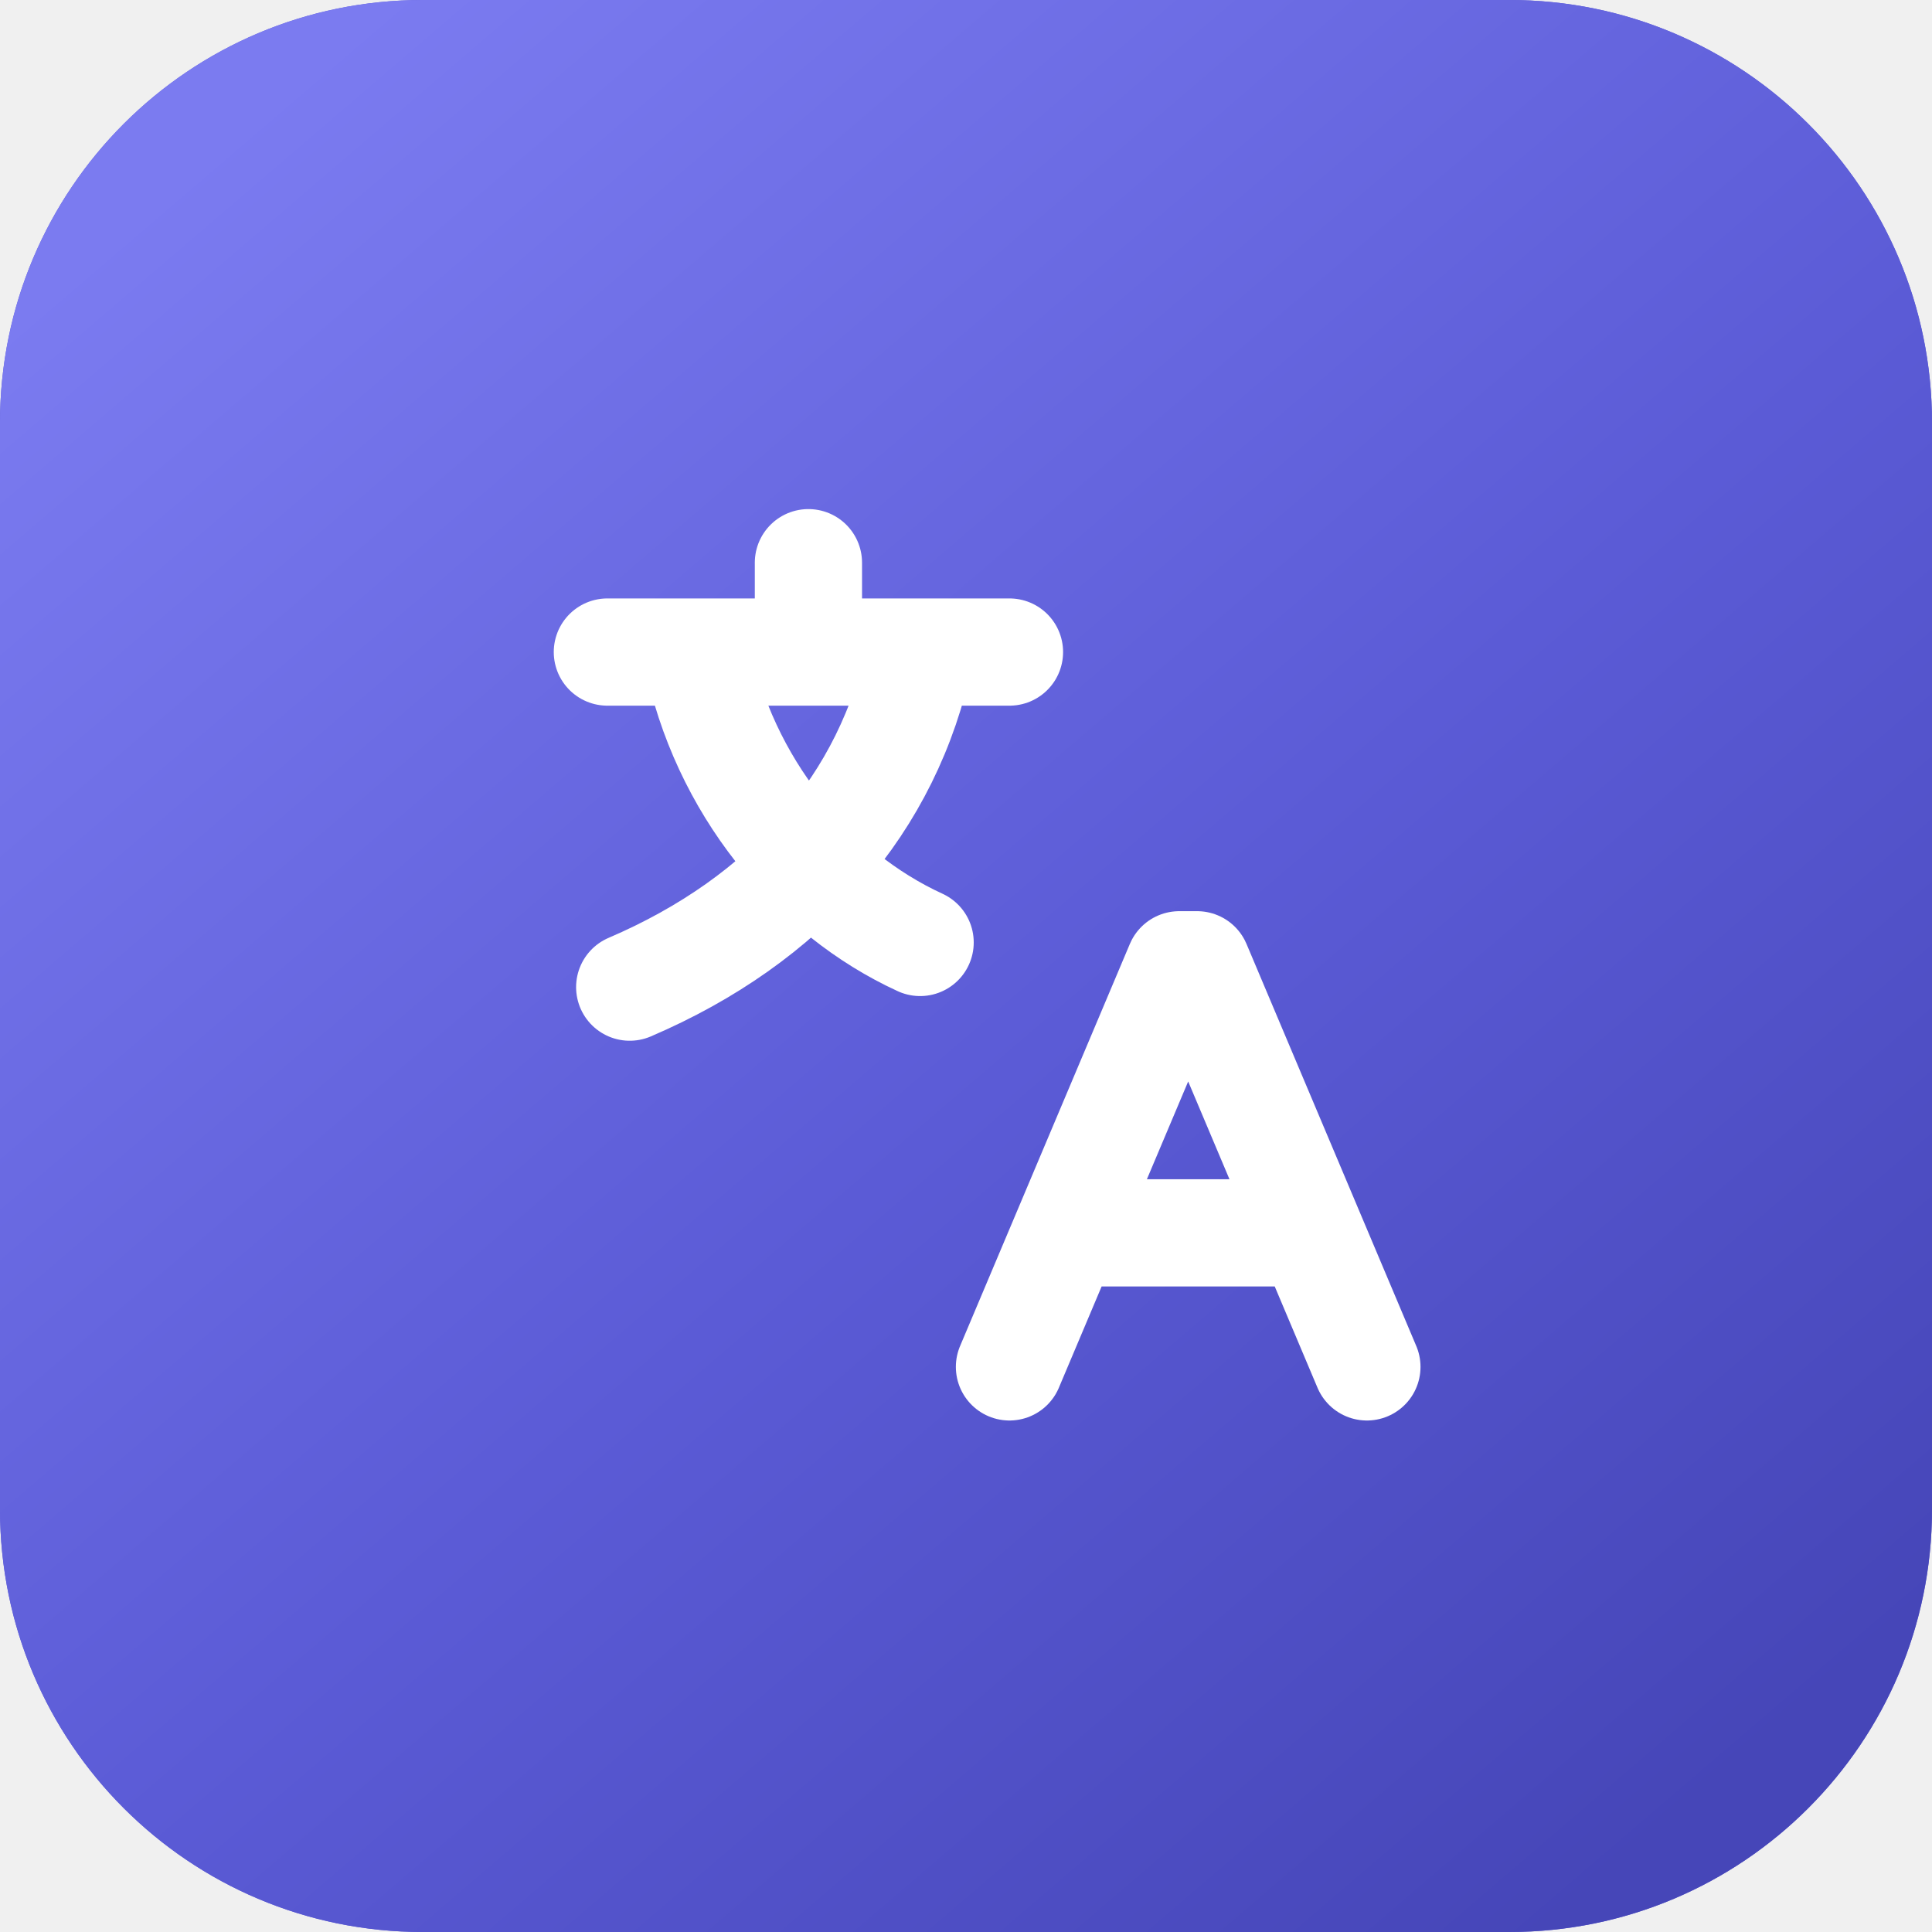
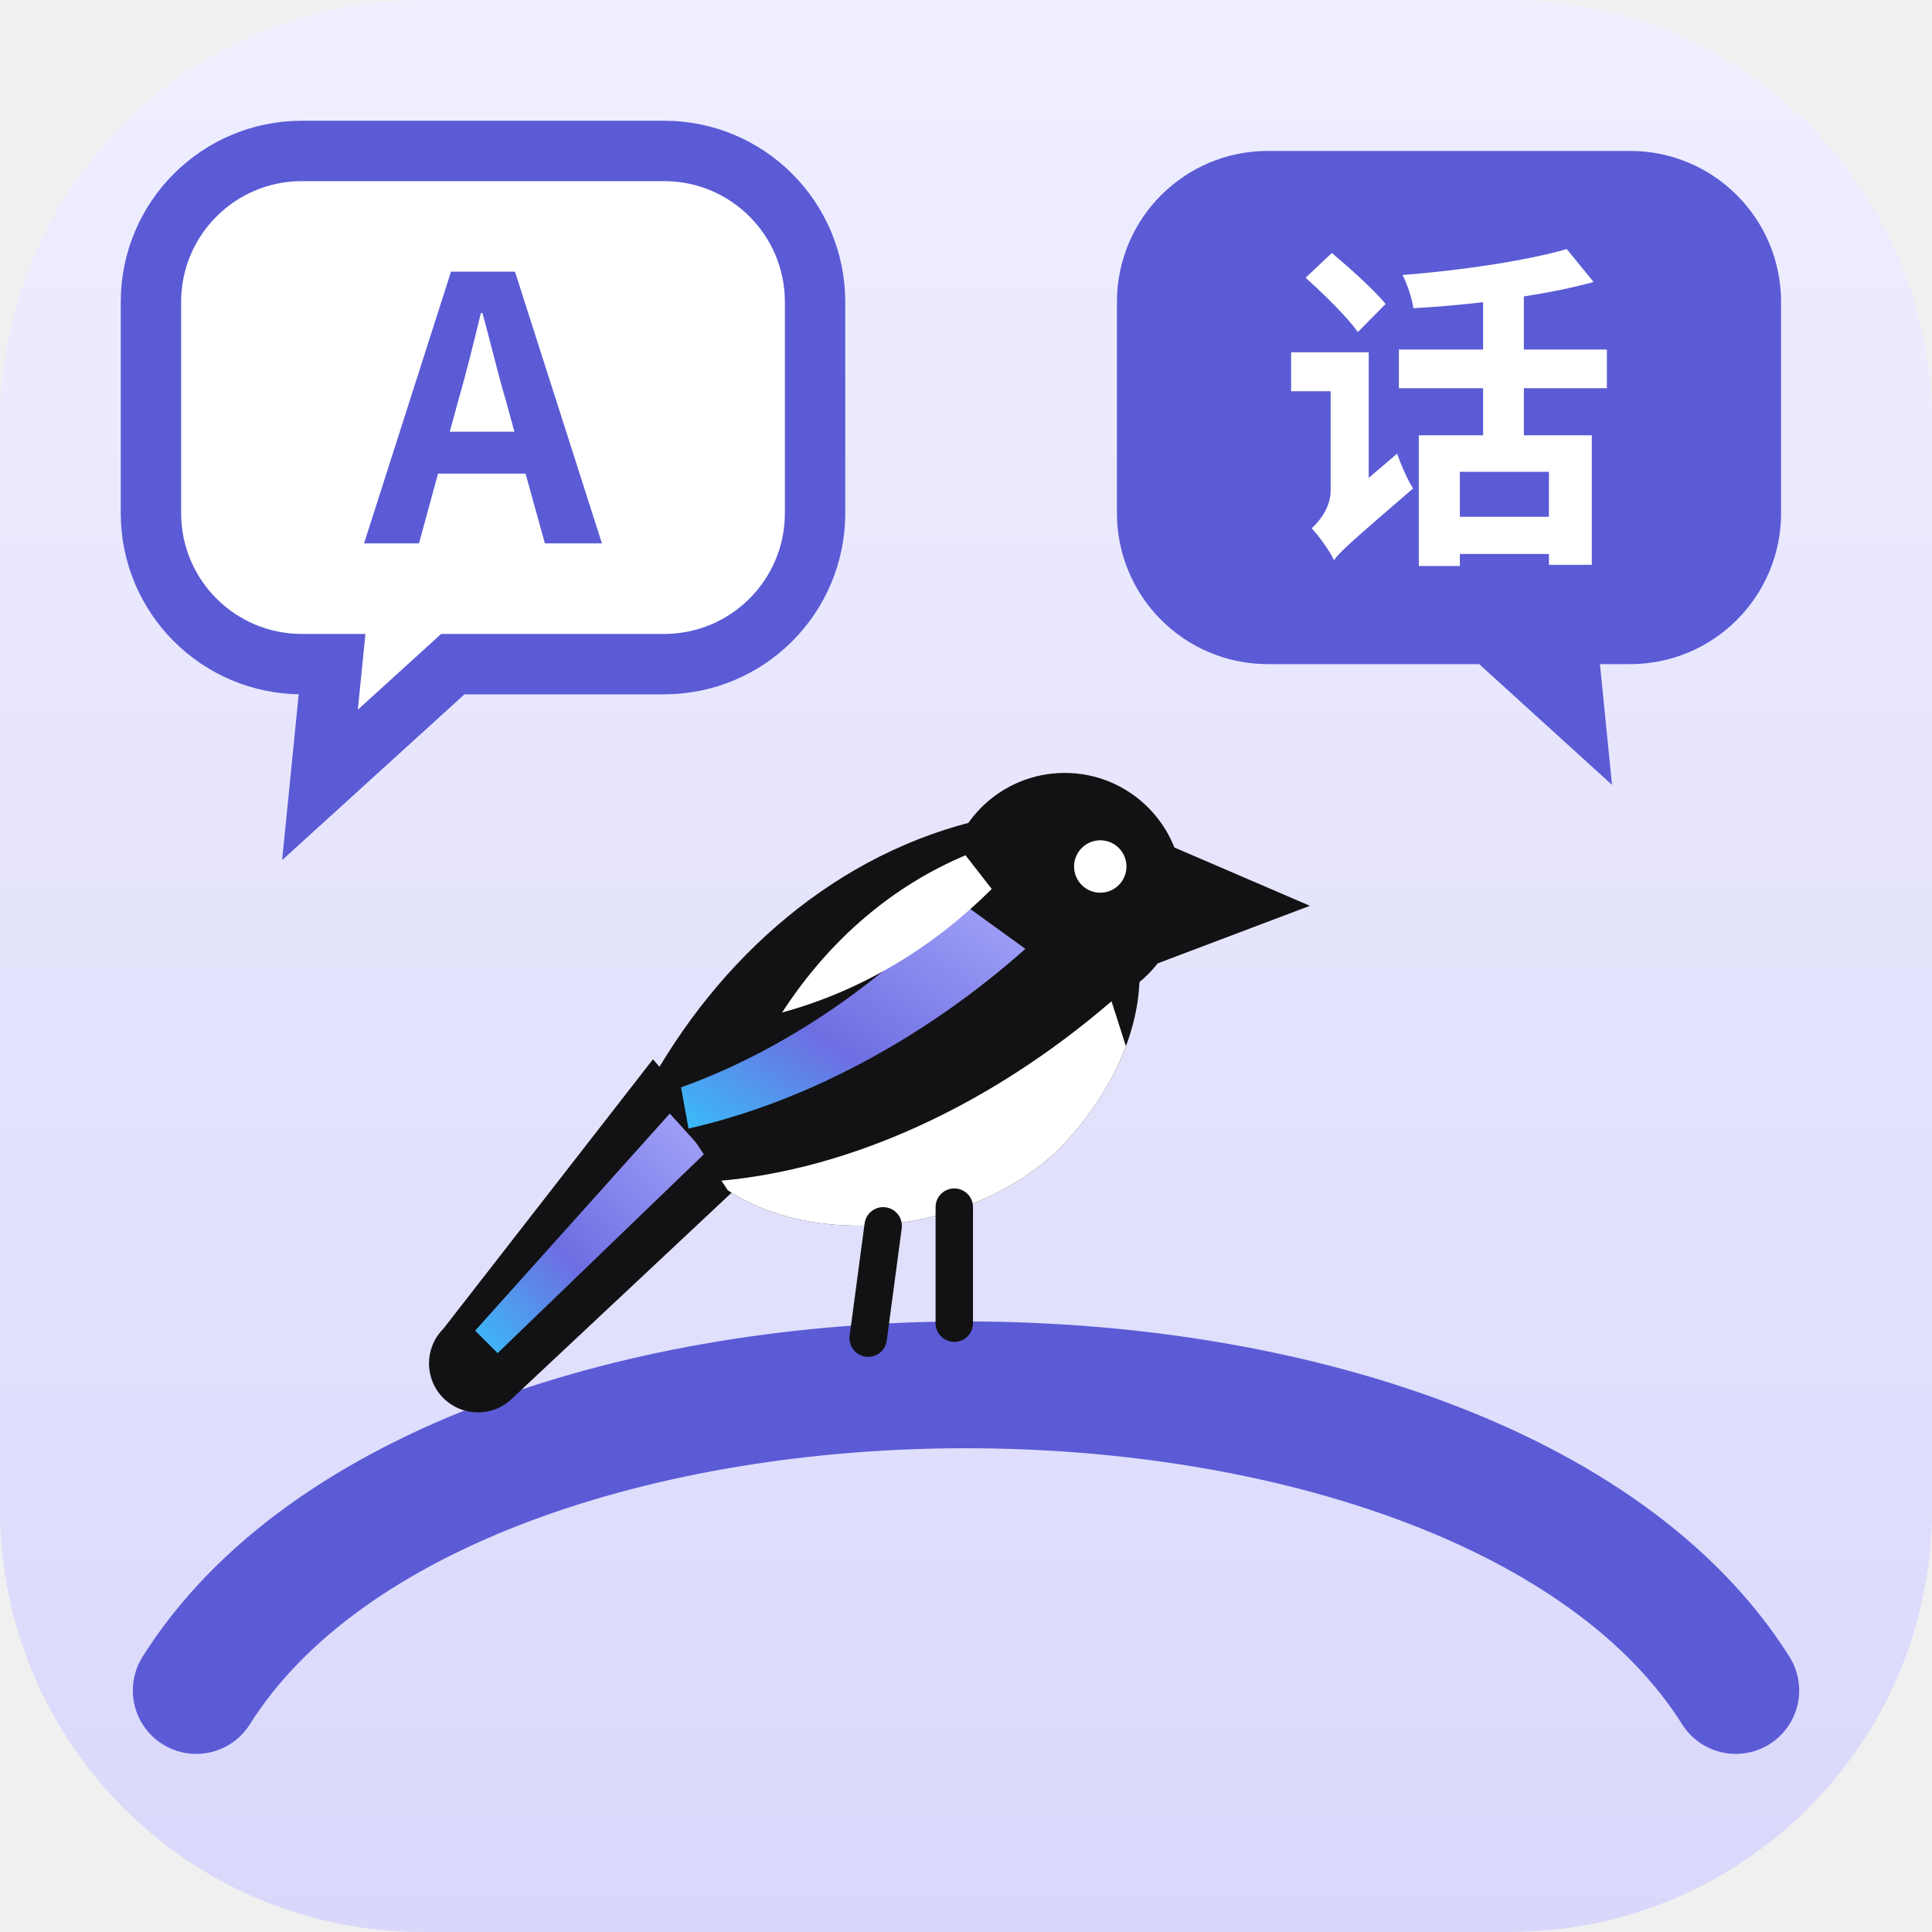
<svg xmlns="http://www.w3.org/2000/svg" viewBox="0 0 64 64">
  <defs>
-     <linearGradient id="g" x1="8" y1="4" x2="56" y2="60" gradientUnits="userSpaceOnUse">
-       <stop offset="0" stop-color="#7b7bf0" />
-       <stop offset="0.55" stop-color="#5b5bd6" />
-       <stop offset="1" stop-color="#4646b8" />
+     <linearGradient id="c-bg" x1="0" y1="0" x2="0" y2="1">
+       <stop offset="0" stop-color="#f0efff" />
+       <stop offset="1" stop-color="#d9d8fb" />
    </linearGradient>
+     <linearGradient id="c-gloss" x1="1" y1="0" x2="0" y2="1">
+       <stop offset="0" stop-color="#a5a5fa" />
+       <stop offset=".6" stop-color="#6e6ee2" />
+       <stop offset="1" stop-color="#38bdf8" />
+     </linearGradient>
+     <clipPath id="c-clip">
+       <path d="M35 26.5C27 28 20.5 33.5 16.5 40.5L20.5 46.5C25 49.5 33 49 38 44.5 41 41.5 42.5 38 42.5 35Z" />
+     </clipPath>
  </defs>
-   <rect width="64" height="64" rx="14" fill="#5b5bd6" />
-   <rect width="64" height="64" rx="14" fill="url(#g)" />
-   <g fill="none" stroke="#ffffff" stroke-width="2.4" stroke-linecap="round" stroke-linejoin="round" transform="translate(14.2 14.2) scale(1.48)">
-     <path d="M4 5h9M8.5 3v2M6 5c.6 3 2.6 5.4 5 6.5M11 5c-.7 3.4-3 6-6.5 7.5" />
-     <path d="M13 21l3.8-9h.4L21 21M14.3 18h5.4" />
+   <rect width="64" height="64" rx="14" fill="url(#c-bg)" />
+   <path fill="#fff" stroke="#5b5bd6" stroke-width="2" d="M10 5h12a5 5 0 0 1 5 5v7a5 5 0 0 1-5 5h-7l-4.4 4 .4-4h-1a5 5 0 0 1-5-5v-7a5 5 0 0 1 5-5z" />
+   <path fill="#5b5bd6" d="M12.06 18H13.88L14.51 15.69H17.41L18.05 18H19.94L17.06 9H14.94ZM14.9 14.3 15.17 13.31C15.44 12.38 15.69 11.36 15.93 10.37H15.98C16.25 11.33 16.49 12.38 16.77 13.31L17.04 14.3Z" />
+   <path fill="#5b5bd6" d="M42 5h12a5 5 0 0 1 5 5v7a5 5 0 0 1-5 5h-1l.4 4-4.4-4h-7a5 5 0 0 1-5-5v-7a5 5 0 0 1 5-5z" />
+   <path fill="#fff" d="M43.25 9.2C43.85 9.74 44.63 10.5 44.98 11L45.9 10.07C45.52 9.6 44.71 8.88 44.12 8.38ZM47 14.42V18.75H48.36V18.35H51.31V18.71H52.73V14.42H50.48V12.86H53.23V11.58H50.48V9.82C51.31 9.69 52.11 9.53 52.79 9.34L51.9 8.25C50.56 8.64 48.39 8.96 46.46 9.11C46.61 9.39 46.78 9.9 46.82 10.21C47.56 10.17 48.35 10.1 49.13 10.01V11.58H46.34V12.86H49.13V14.42ZM48.36 17.12V15.63H51.31V17.12ZM42.77 11.67V12.96H44.08V16.25C44.08 16.82 43.69 17.29 43.45 17.5C43.67 17.73 44.06 18.26 44.19 18.56C44.38 18.28 44.77 17.94 46.81 16.18C46.64 15.92 46.41 15.4 46.28 15.03L45.34 15.83V11.67Z" />
+   <path fill="none" stroke="#5b5bd6" stroke-width="4.2" stroke-linecap="round" d="M6.5 56C15 42.5 49 42.5 57.5 56" />
+   <g transform="translate(11.4 10.6) scale(.62)">
+     <path fill="#121214" d="M16.5 39.5 21.8 45.6 9 57.6a2.6 2.6 0 0 1-3.7-3.7z" />
+     <path fill="url(#c-gloss)" d="M17.4 42.4 19.3 44.5 8.2 55.2 7 54z" />
+     <path fill="#121214" d="M35 26.5C27 28 20.5 33.5 16.5 40.5L20.5 46.5C25 49.5 33 49 38 44.5 41 41.5 42.5 38 42.5 35Z" />
+     <circle cx="38.5" cy="30.5" r="6.3" fill="#121214" />
+     <path fill="#121214" d="M43 27.6 51.6 31.3 43.4 34.4z" />
+     <path fill="#fff" clip-path="url(#c-clip)" d="M20 46C27 45.4 34.5 42 41 36.4L46 52H18z" />
+     <path fill="url(#c-gloss)" d="M36.4 33.6C31 38.4 24.6 41.8 18.4 43.2L18 41C23.6 39 29 35.2 32.8 31z" />
+     <path fill="#fff" d="M33.2 28.6C29.4 30.2 26 33 23.4 37 27.8 35.8 31.6 33.4 34.6 30.4z" />
+     <circle cx="40.4" cy="29.2" r="1.4" fill="#fff" />
+     <path stroke="#121214" stroke-width="2" stroke-linecap="round" fill="none" d="M28.8 48.4 28 54.4M32.6 47.4V53.6" />
  </g>
</svg>
